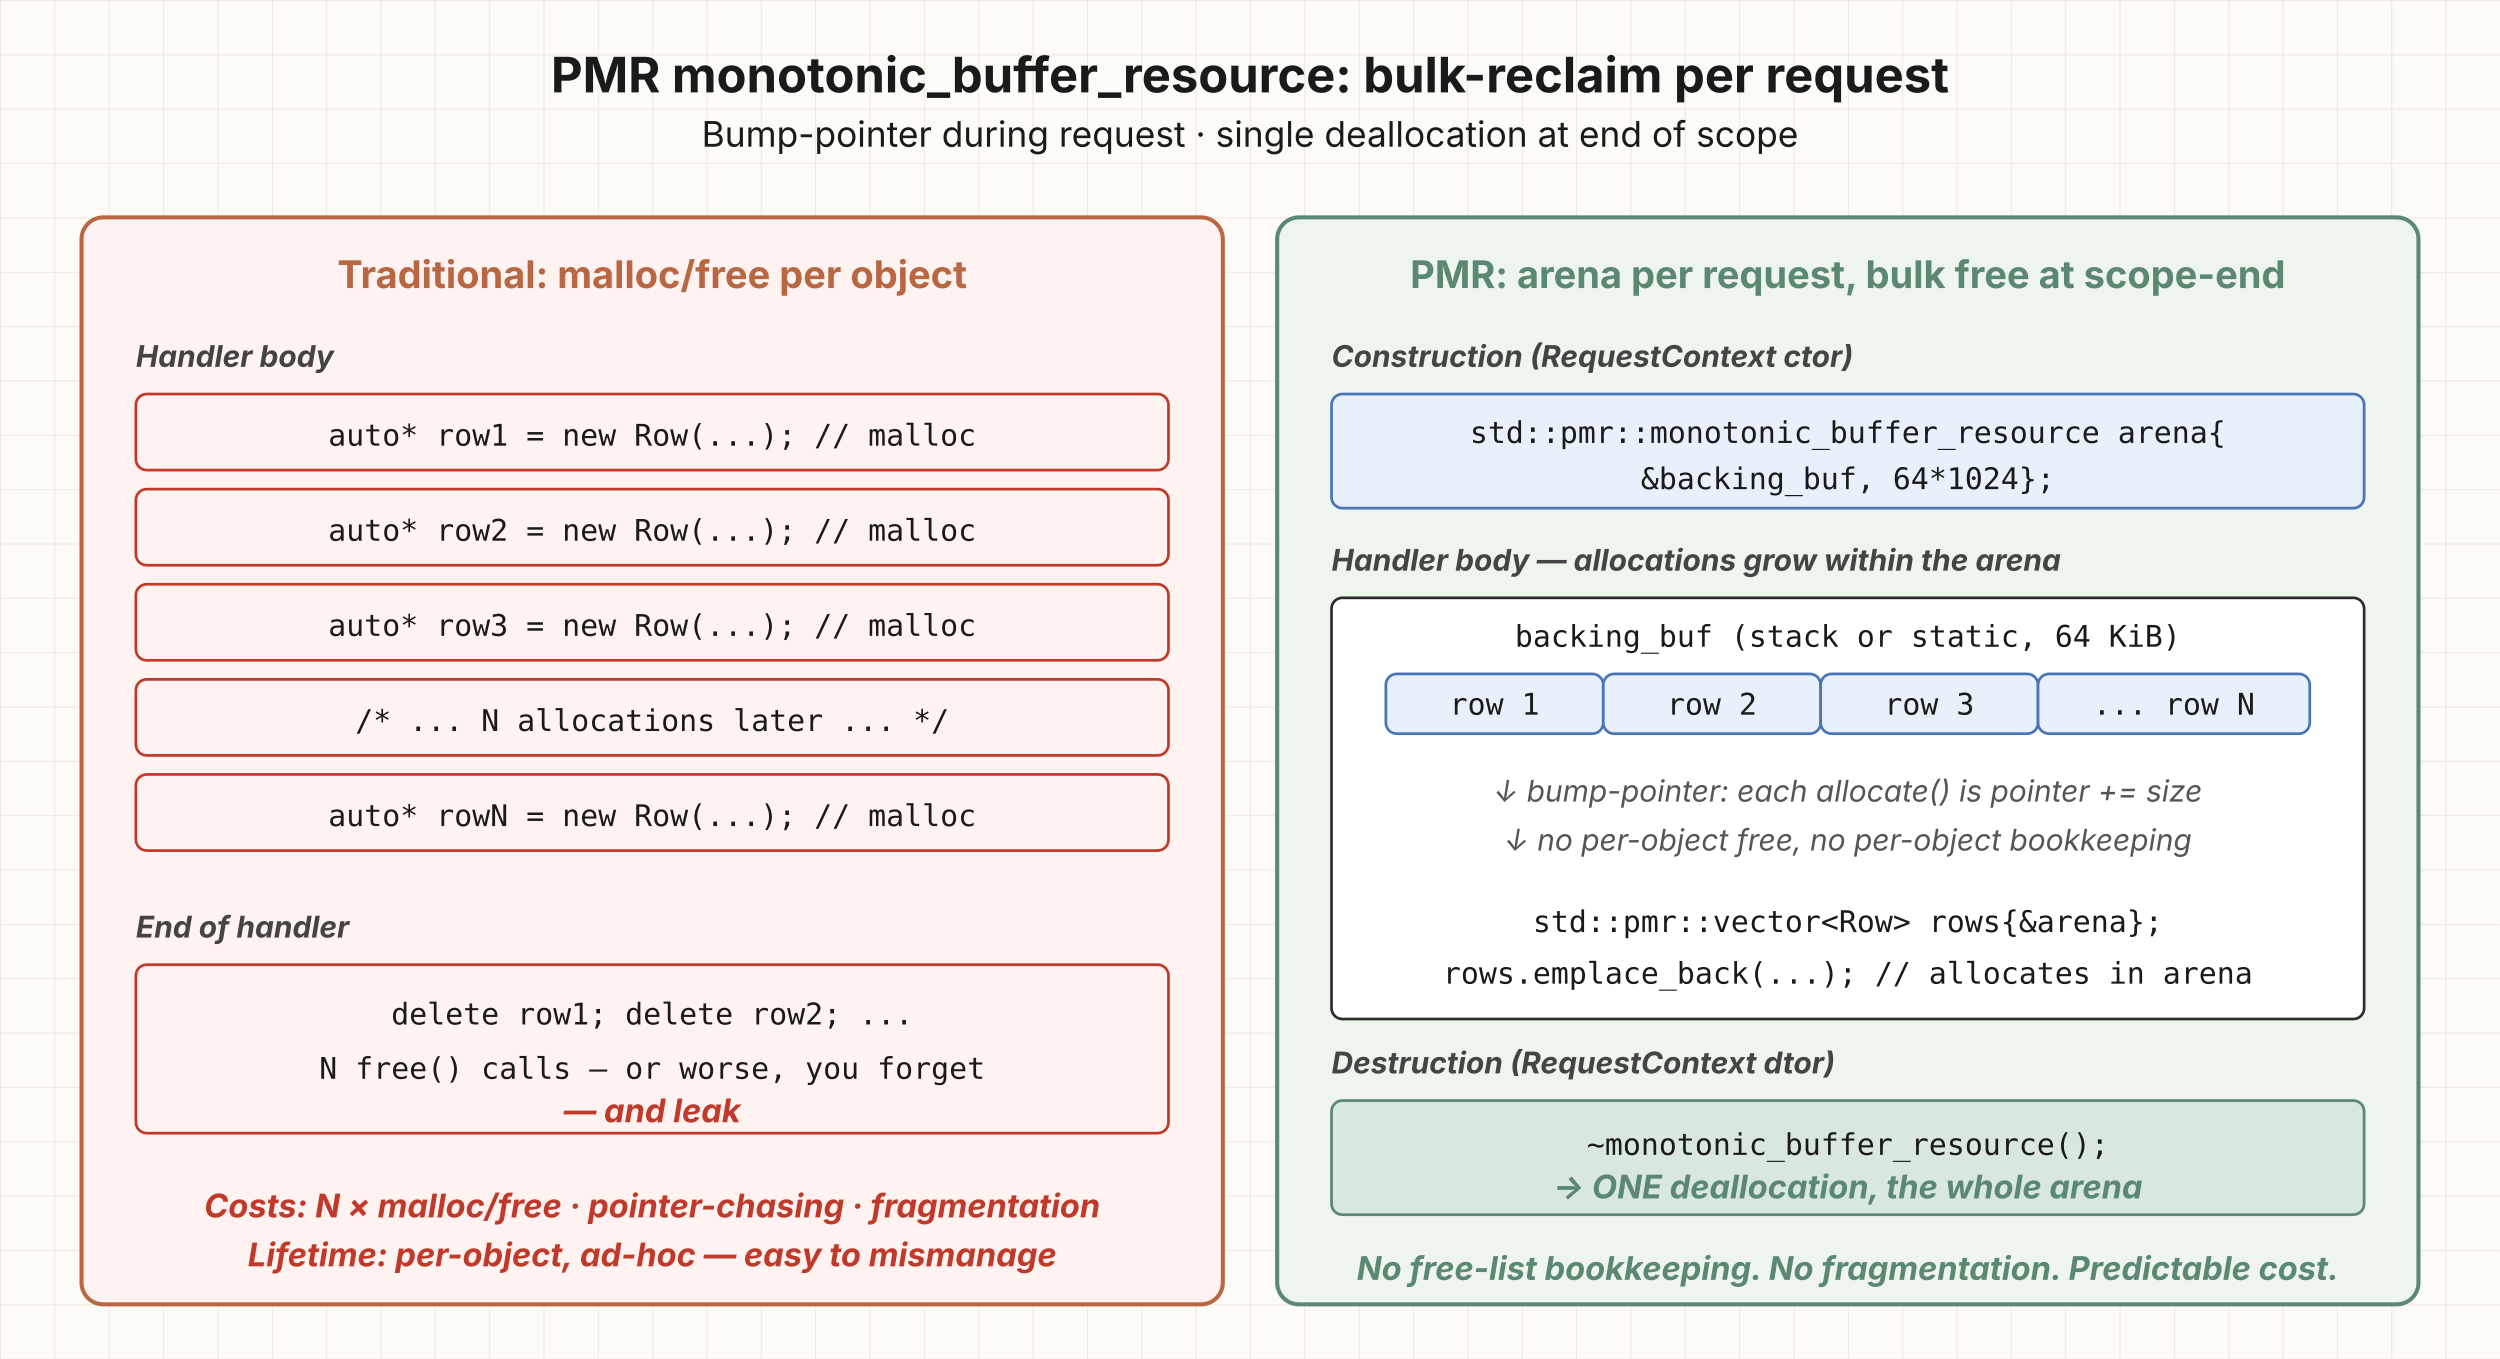
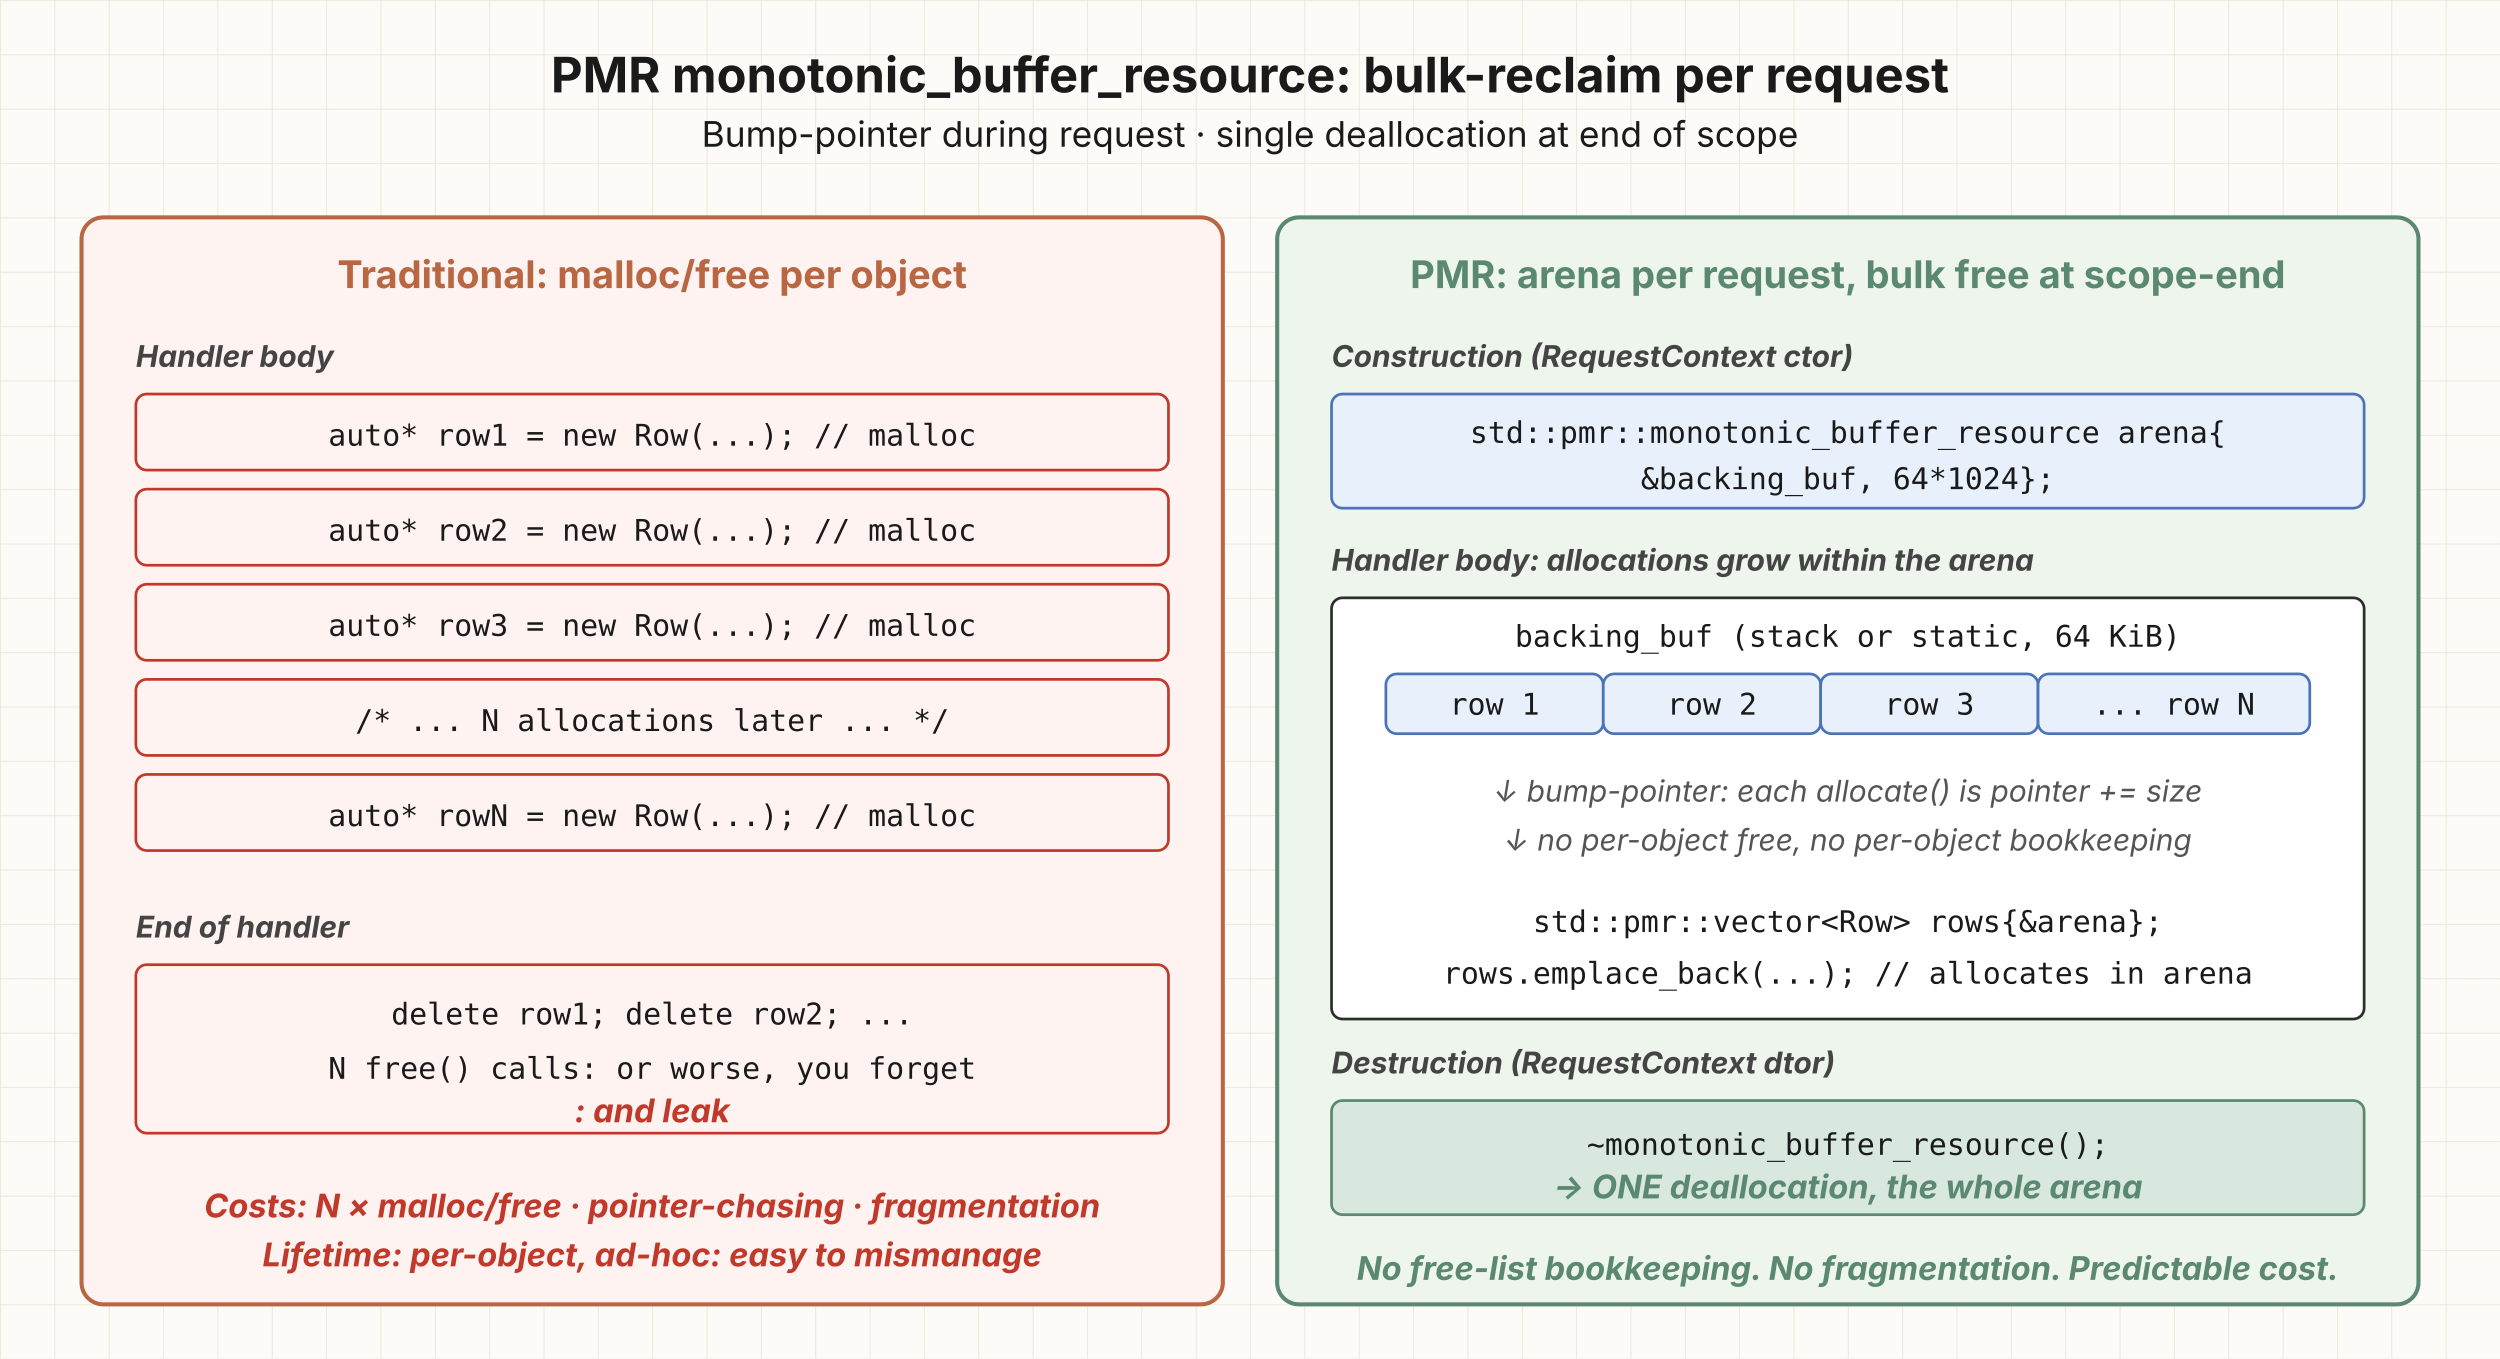
<svg xmlns="http://www.w3.org/2000/svg" viewBox="0 0 920 500" role="img" aria-label="PMR monotonic_buffer_resource as architectural statelessness: bump-pointer allocations during request, single bulk free at scope-end">
  <defs>
    <style>
      .bg       { fill: #fdfbf7; }
      .grid     { stroke: #e8e1d3; stroke-width: 0.5; fill: none; }

      .panel    { fill: #ffffff; stroke: #2d2d2d; stroke-width: 1.5; rx: 8; ry: 8; }
      .panel-bad{ fill: #fef3f0; stroke: #b86742; stroke-width: 1.5; rx: 8; ry: 8; }
      .panel-ok { fill: #eef5ed; stroke: #5a8870; stroke-width: 1.5; rx: 8; ry: 8; }
      .panel-acc{ fill: #f0f5fc; stroke: #4a73b8; stroke-width: 1.5; rx: 8; ry: 8; }

      .scope    { fill: #fbfaf6; stroke: #888; stroke-dasharray: 4 3; stroke-width: 1; rx: 4; ry: 4; }

      .step     { fill: #ffffff; stroke: #2d2d2d; stroke-width: 1; rx: 4; ry: 4; }
      .step-acq { fill: #e8f0fb; stroke: #4a73b8; }
      .step-use { fill: #fdfbf7; stroke: #2d2d2d; }
      .step-rel { fill: #d8e8df; stroke: #5a8870; }
      .step-leak{ fill: #fef3f0; stroke: #c0392b; }
      .step-ext { fill: #faf0e6; stroke: #a06030; }

      .ttl      { font: 700 18px -apple-system, system-ui, "Segoe UI", sans-serif; fill: #1a1a1a; }
      .pttl     { font: 700 14px -apple-system, system-ui, "Segoe UI", sans-serif; fill: #1a1a1a; }
      .pttl-bad { font: 700 14px -apple-system, system-ui, "Segoe UI", sans-serif; fill: #b86742; }
      .pttl-ok  { font: 700 14px -apple-system, system-ui, "Segoe UI", sans-serif; fill: #5a8870; }
      .pttl-acc { font: 700 14px -apple-system, system-ui, "Segoe UI", sans-serif; fill: #4a73b8; }
      .step-t   { font: 12px ui-monospace, "SF Mono", Menlo, Consolas, monospace; fill: #1a1a1a; }
      .step-tm  { font: 11px ui-monospace, "SF Mono", Menlo, Consolas, monospace; fill: #1a1a1a; }
      .cap      { font: 13px -apple-system, system-ui, "Segoe UI", sans-serif; fill: #1a1a1a; }
      .lbl      { font: italic 11px -apple-system, system-ui, "Segoe UI", sans-serif; fill: #555; }
      .lbl-bd   { font: italic 700 11px -apple-system, system-ui, "Segoe UI", sans-serif; fill: #444; }
      .ok-l     { font: italic 700 12px -apple-system, system-ui, "Segoe UI", sans-serif; fill: #5a8870; }
      .bad-l    { font: italic 700 12px -apple-system, system-ui, "Segoe UI", sans-serif; fill: #c0392b; }
      .acc-l    { font: italic 700 12px -apple-system, system-ui, "Segoe UI", sans-serif; fill: #4a73b8; }

      .arrow    { stroke: #2d2d2d; stroke-width: 1.3; fill: none; }
      .arrow-ok { stroke: #5a8870; stroke-width: 1.6; fill: none; }
      .arrow-bad{ stroke: #c0392b; stroke-width: 1.6; fill: none; stroke-dasharray: 5 3; }
      .arrow-acc{ stroke: #4a73b8; stroke-width: 1.6; fill: none; }
    </style>
    <pattern id="grid" width="20" height="20" patternUnits="userSpaceOnUse">
      <path d="M 20 0 L 0 0 0 20" class="grid" />
    </pattern>
    <marker id="ah-blk" viewBox="0 0 10 10" refX="9" refY="5" markerUnits="strokeWidth" markerWidth="8" markerHeight="8" orient="auto">
      <path d="M 0 0 L 10 5 L 0 10 z" fill="#2d2d2d" />
    </marker>
    <marker id="ah-ok" viewBox="0 0 10 10" refX="9" refY="5" markerUnits="strokeWidth" markerWidth="8" markerHeight="8" orient="auto">
      <path d="M 0 0 L 10 5 L 0 10 z" fill="#5a8870" />
    </marker>
    <marker id="ah-bad" viewBox="0 0 10 10" refX="9" refY="5" markerUnits="strokeWidth" markerWidth="8" markerHeight="8" orient="auto">
      <path d="M 0 0 L 10 5 L 0 10 z" fill="#c0392b" />
    </marker>
    <marker id="ah-acc" viewBox="0 0 10 10" refX="9" refY="5" markerUnits="strokeWidth" markerWidth="8" markerHeight="8" orient="auto">
      <path d="M 0 0 L 10 5 L 0 10 z" fill="#4a73b8" />
    </marker>
  </defs>
  <rect class="bg" width="920" height="500" />
  <rect width="920" height="500" fill="url(#grid)" />
  <text x="460" y="34" text-anchor="middle" class="ttl">PMR monotonic_buffer_resource: bulk-reclaim per request</text>
  <text x="460" y="54" text-anchor="middle" class="cap">Bump-pointer during request · single deallocation at end of scope</text>
  <rect class="panel-bad" x="30" y="80" width="420" height="400" />
  <text x="240" y="106" text-anchor="middle" class="pttl-bad">Traditional: malloc/free per object</text>
  <text x="50" y="135" class="lbl-bd">Handler body</text>
  <rect class="step step-leak" x="50" y="145" width="380" height="28" />
  <text x="240" y="164" text-anchor="middle" class="step-tm">auto* row1 = new Row(...);   // malloc</text>
  <rect class="step step-leak" x="50" y="180" width="380" height="28" />
  <text x="240" y="199" text-anchor="middle" class="step-tm">auto* row2 = new Row(...);   // malloc</text>
  <rect class="step step-leak" x="50" y="215" width="380" height="28" />
  <text x="240" y="234" text-anchor="middle" class="step-tm">auto* row3 = new Row(...);   // malloc</text>
  <rect class="step step-leak" x="50" y="250" width="380" height="28" />
  <text x="240" y="269" text-anchor="middle" class="step-tm">/* ... N allocations later ... */</text>
  <rect class="step step-leak" x="50" y="285" width="380" height="28" />
  <text x="240" y="304" text-anchor="middle" class="step-tm">auto* rowN = new Row(...);   // malloc</text>
  <text x="50" y="345" class="lbl-bd">End of handler</text>
  <rect class="step step-leak" x="50" y="355" width="380" height="62" />
  <text x="240" y="377" text-anchor="middle" class="step-tm">delete row1; delete row2; ...</text>
-   <text x="240" y="397" text-anchor="middle" class="step-tm">N free() calls — or worse, you forget</text>
-   <text x="240" y="413" text-anchor="middle" class="bad-l">— and leak</text>
+   <text x="240" y="397" text-anchor="middle" class="step-tm">N free() calls: or worse, you forget</text>
+   <text x="240" y="413" text-anchor="middle" class="bad-l">:  and leak</text>
  <text x="240" y="448" text-anchor="middle" class="bad-l">Costs: N × malloc/free · pointer-chasing · fragmentation</text>
-   <text x="240" y="466" text-anchor="middle" class="bad-l">Lifetime: per-object, ad-hoc — easy to mismanage</text>
+   <text x="240" y="466" text-anchor="middle" class="bad-l">Lifetime: per-object, ad-hoc: easy to mismanage</text>
  <rect class="panel-ok" x="470" y="80" width="420" height="400" />
  <text x="680" y="106" text-anchor="middle" class="pttl-ok">PMR: arena per request, bulk free at scope-end</text>
  <text x="490" y="135" class="lbl-bd">Construction (RequestContext ctor)</text>
  <rect class="step step-acq" x="490" y="145" width="380" height="42" />
  <text x="680" y="163" text-anchor="middle" class="step-tm">std::pmr::monotonic_buffer_resource arena{</text>
  <text x="680" y="180" text-anchor="middle" class="step-tm">&amp;backing_buf, 64*1024};</text>
-   <text x="490" y="210" class="lbl-bd">Handler body — allocations grow within the arena</text>
+   <text x="490" y="210" class="lbl-bd">Handler body: allocations grow within the arena</text>
  <rect class="step" x="490" y="220" width="380" height="155" />
  <text x="680" y="238" text-anchor="middle" class="step-tm">backing_buf (stack or static, 64 KiB)</text>
  <rect class="step step-acq" x="510" y="248" width="80" height="22" />
  <text x="550" y="263" text-anchor="middle" class="step-tm">row 1</text>
  <rect class="step step-acq" x="590" y="248" width="80" height="22" />
  <text x="630" y="263" text-anchor="middle" class="step-tm">row 2</text>
  <rect class="step step-acq" x="670" y="248" width="80" height="22" />
  <text x="710" y="263" text-anchor="middle" class="step-tm">row 3</text>
  <rect class="step step-acq" x="750" y="248" width="100" height="22" />
  <text x="800" y="263" text-anchor="middle" class="step-tm">... row N</text>
  <text x="680" y="295" text-anchor="middle" class="lbl">↓ bump-pointer: each allocate() is pointer += size</text>
  <text x="680" y="313" text-anchor="middle" class="lbl">↓ no per-object free, no per-object bookkeeping</text>
  <text x="680" y="343" text-anchor="middle" class="step-tm">std::pmr::vector&lt;Row&gt; rows{&amp;arena};</text>
  <text x="680" y="362" text-anchor="middle" class="step-tm">rows.emplace_back(...);   // allocates in arena</text>
  <text x="490" y="395" class="lbl-bd">Destruction (RequestContext dtor)</text>
  <rect class="step step-rel" x="490" y="405" width="380" height="42" />
  <text x="680" y="425" text-anchor="middle" class="step-tm">~monotonic_buffer_resource();</text>
  <text x="680" y="441" text-anchor="middle" class="ok-l">→ ONE deallocation, the whole arena</text>
  <text x="680" y="471" text-anchor="middle" class="ok-l">No free-list bookkeeping. No fragmentation. Predictable cost.</text>
</svg>
